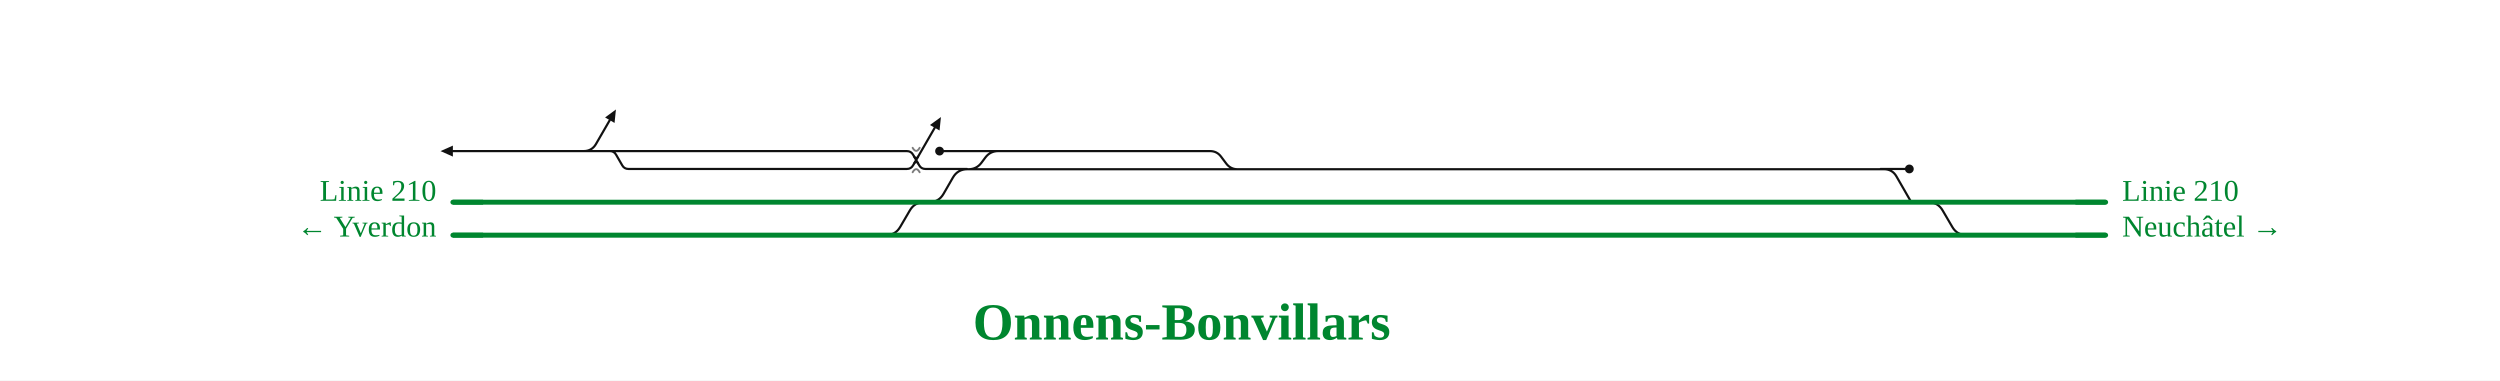
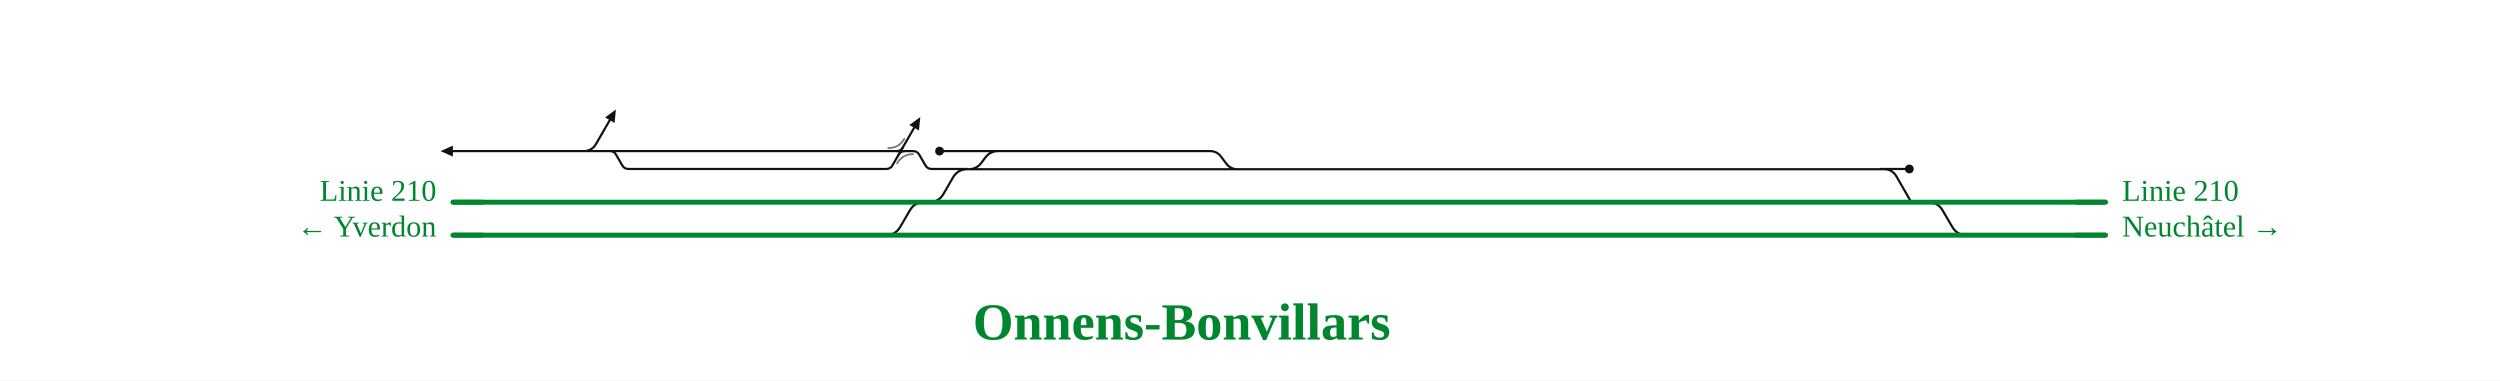
<svg xmlns="http://www.w3.org/2000/svg" viewBox="0 0 1820 277" width="1820" height="277" font-family="Fira Sans, Source Sans 3, Helvetica, Arial, sans-serif">
  <rect width="100%" height="100%" fill="#fff" />
  <g fill="none" stroke-linecap="round" stroke-linejoin="round">
-     <path d="M634.2,171.2H644.9Q651.9,171.2 655.4,165.1L662.3,153.3Q665.8,147.2 672.8,147.2H672.8 M676.4,147.2H676.4Q683.4,147.2 686.9,141.1L693.7,129.3Q697.2,123.2 704.2,123.2H704.2 M704.2,123.2H705.1 M705.1,123.2H900.9 M900.9,123.2H1360.6 M1360.6,123.2H1376.6M1371.6,123.2Q1377.6,123.2 1380.6,128.4L1390.9,146.3Q1391.5,147.2 1392.5,147.2H1392.5 M1403.8,147.2H1403.8Q1410.8,147.2 1414.3,153.3L1421.2,165.1Q1424.7,171.2 1431.7,171.2H1431.7 M684.0,110.0H726.7 M705.1,123.2H705.1Q710.9,123.2 714.4,118.6L717.4,114.6Q720.9,110.0 726.7,110.0H726.7 M726.7,110.0H880.9M880.9,110.0H880.9Q885.9,110.0 888.9,114.0L892.8,119.2Q895.9,123.2 900.9,123.2H900.9 M329.7,110.0H430.9 M430.9,110.0H436.9 M436.9,110.0H641.7 M430.9,110.0L430.9,110.0 M424.9,110.0Q430.9,110.0 433.9,104.8L443.9,87.5 M1369.0,123.0L1390.0,123.0 M437.0,110.0L444.0,110.0Q447.0,110.0 448.5,112.6L453.0,120.4Q454.5,123.0 457.5,123.0L660.2,123.0Q663.2,123.0 664.7,120.4L680.5,93.0 M636.0,110.0L660.2,110.0Q663.2,110.0 664.7,112.6L669.2,120.4Q670.7,123.0 673.7,123.0L704.0,123.0" stroke="#111" stroke-width="1.6" />
-     <path d="M665.6,114.1Q667.0,116.5 668.3,114.1" fill="none" stroke="#111" stroke-width="1.6" stroke-linecap="round" />
-     <path d="M665.6,118.9Q667.0,116.5 668.3,118.9" fill="none" stroke="#111" stroke-width="1.6" stroke-linecap="round" />
+     <path d="M634.2,171.2H644.9Q651.9,171.2 655.4,165.1L662.3,153.3Q665.8,147.2 672.8,147.2H672.8 M676.4,147.2H676.4Q683.4,147.2 686.9,141.1L693.7,129.3Q697.2,123.2 704.2,123.2H704.2 M704.2,123.2H705.1 M705.1,123.2H900.9 M900.9,123.2H1360.6 M1360.6,123.2H1376.6M1371.6,123.2Q1377.6,123.2 1380.6,128.4L1390.9,146.3Q1391.5,147.2 1392.5,147.2H1392.5 M1403.8,147.2H1403.8Q1410.8,147.2 1414.3,153.3L1421.2,165.1Q1424.7,171.2 1431.7,171.2H1431.7 M684.0,110.0H726.7 M705.1,123.2H705.1Q710.9,123.2 714.4,118.6L717.4,114.6Q720.9,110.0 726.7,110.0H726.7 M726.7,110.0H880.9M880.9,110.0H880.9Q885.9,110.0 888.9,114.0L892.8,119.2Q895.9,123.2 900.9,123.2H900.9 M329.7,110.0H430.9 M430.9,110.0H436.9 M436.9,110.0H641.7 M430.9,110.0L430.9,110.0 M424.9,110.0Q430.9,110.0 433.9,104.8L443.9,87.5 M1369.0,123.0L1390.0,123.0 M437.0,110.0L444.0,110.0Q447.0,110.0 448.5,112.6L453.0,120.4Q454.5,123.0 457.5,123.0L645.2,123.0Q648.2,123.0 649.7,120.4L665.5,93.0 M636.0,110.0L664.7,110.0Q667.7,110.0 669.2,112.6L673.7,120.4Q675.2,123.0 678.2,123.0L704.0,123.0" stroke="#111" stroke-width="1.6" />
+     <path d="M652.9,110.0Q655.7,110.0 657.1,107.6" fill="none" stroke="#111" stroke-width="1.6" stroke-linecap="round" />
+     <path d="M658.5,110.0Q655.7,110.0 654.3,112.4" fill="none" stroke="#111" stroke-width="1.6" stroke-linecap="round" />
    <path d="M1431.7,171.2H1532.9 M752.4,171.2H1431.7 M634.2,171.2H752.4 M329.7,171.2H634.2 M1312.2,147.2H1392.5 M1392.5,147.2H1403.8 M1403.8,147.2H1532.9 M329.7,147.2H672.8 M672.8,147.2H676.4 M676.4,147.2H752.3 M752.3,147.2H1312.2" stroke="#00862f" stroke-width="3.6" />
  </g>
-   <path d="M664.4,107.6Q667.0,112.1 669.5,107.6" fill="none" stroke="#111" stroke-opacity="0.55" stroke-width="1.4" stroke-linecap="round" />
-   <path d="M664.4,125.4Q667.0,120.9 669.5,125.4" fill="none" stroke="#111" stroke-opacity="0.55" stroke-width="1.4" stroke-linecap="round" />
+   <path d="M646.7,107.8Q654.4,107.8 658.3,101.1" fill="none" stroke="#111" stroke-opacity="0.55" stroke-width="1.4" stroke-linecap="round" />
+   <path d="M664.7,112.2Q657.0,112.2 653.1,118.9" fill="none" stroke="#111" stroke-opacity="0.55" stroke-width="1.4" stroke-linecap="round" />
  <circle cx="684.0" cy="110.0" r="3.2" fill="#111" />
  <circle cx="1390.0" cy="123.0" r="3.2" fill="#111" />
  <path d="M448.4,79.7L447.4,89.5L440.5,85.5Z" fill="#111" />
-   <path d="M685.0,85.2L684.0,95.0L677.0,91.0Z" fill="#111" />
+   <path d="M670.0,85.2L669.0,95.0L662.0,91.0Z" fill="#111" />
  <path d="M329.7,106.0L320.7,110.0L329.7,114.0Z" fill="#111" />
  <path d="M1510.9,171.2H1532.9" stroke="#00862f" stroke-width="3.6" fill="none" />
  <path d="M351.7,171.2H329.7" stroke="#00862f" stroke-width="3.6" fill="none" />
  <path d="M1510.9,147.2H1532.9" stroke="#00862f" stroke-width="3.6" fill="none" />
  <path d="M351.7,147.2H329.7" stroke="#00862f" stroke-width="3.6" fill="none" />
  <text x="1544.9" y="146.2" font-size="22" text-anchor="start" fill="#00862f">Linie 210</text>
  <text x="1544.9" y="172.2" font-size="22" text-anchor="start" fill="#00862f">Neuchâtel →</text>
  <text x="317.7" y="146.2" font-size="22" text-anchor="end" fill="#00862f">Linie 210</text>
  <text x="317.7" y="172.2" font-size="22" text-anchor="end" fill="#00862f">← Yverdon</text>
  <text x="860.3" y="247.2" font-size="38" font-weight="700" text-anchor="middle" fill="#00862f">Onnens-Bonvillars</text>
</svg>
